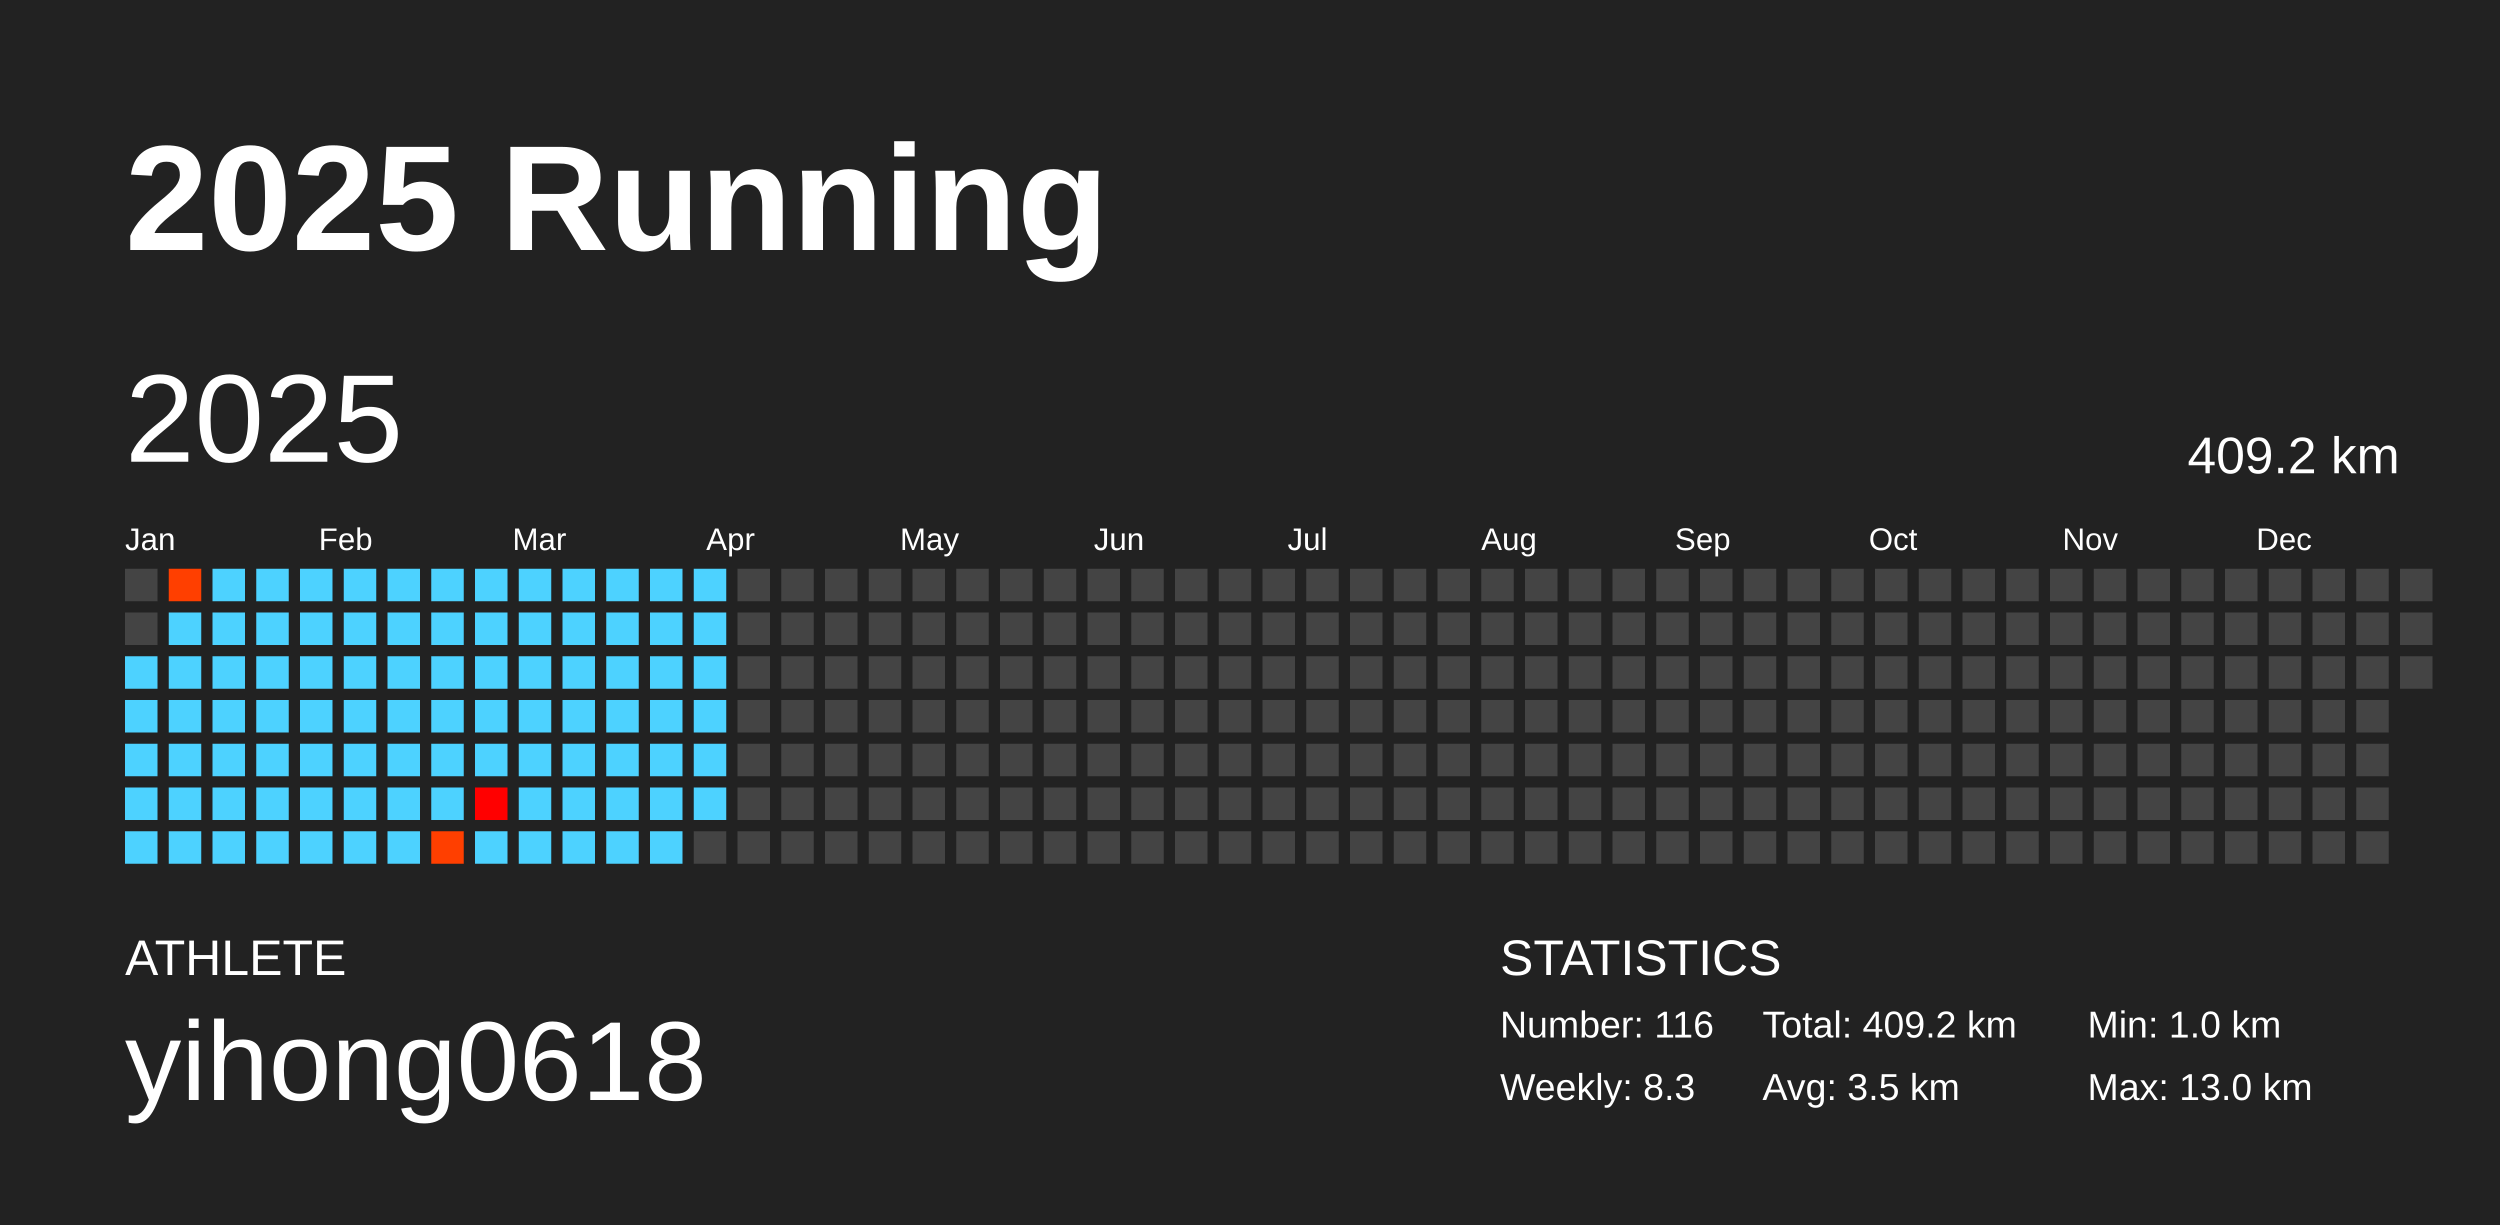
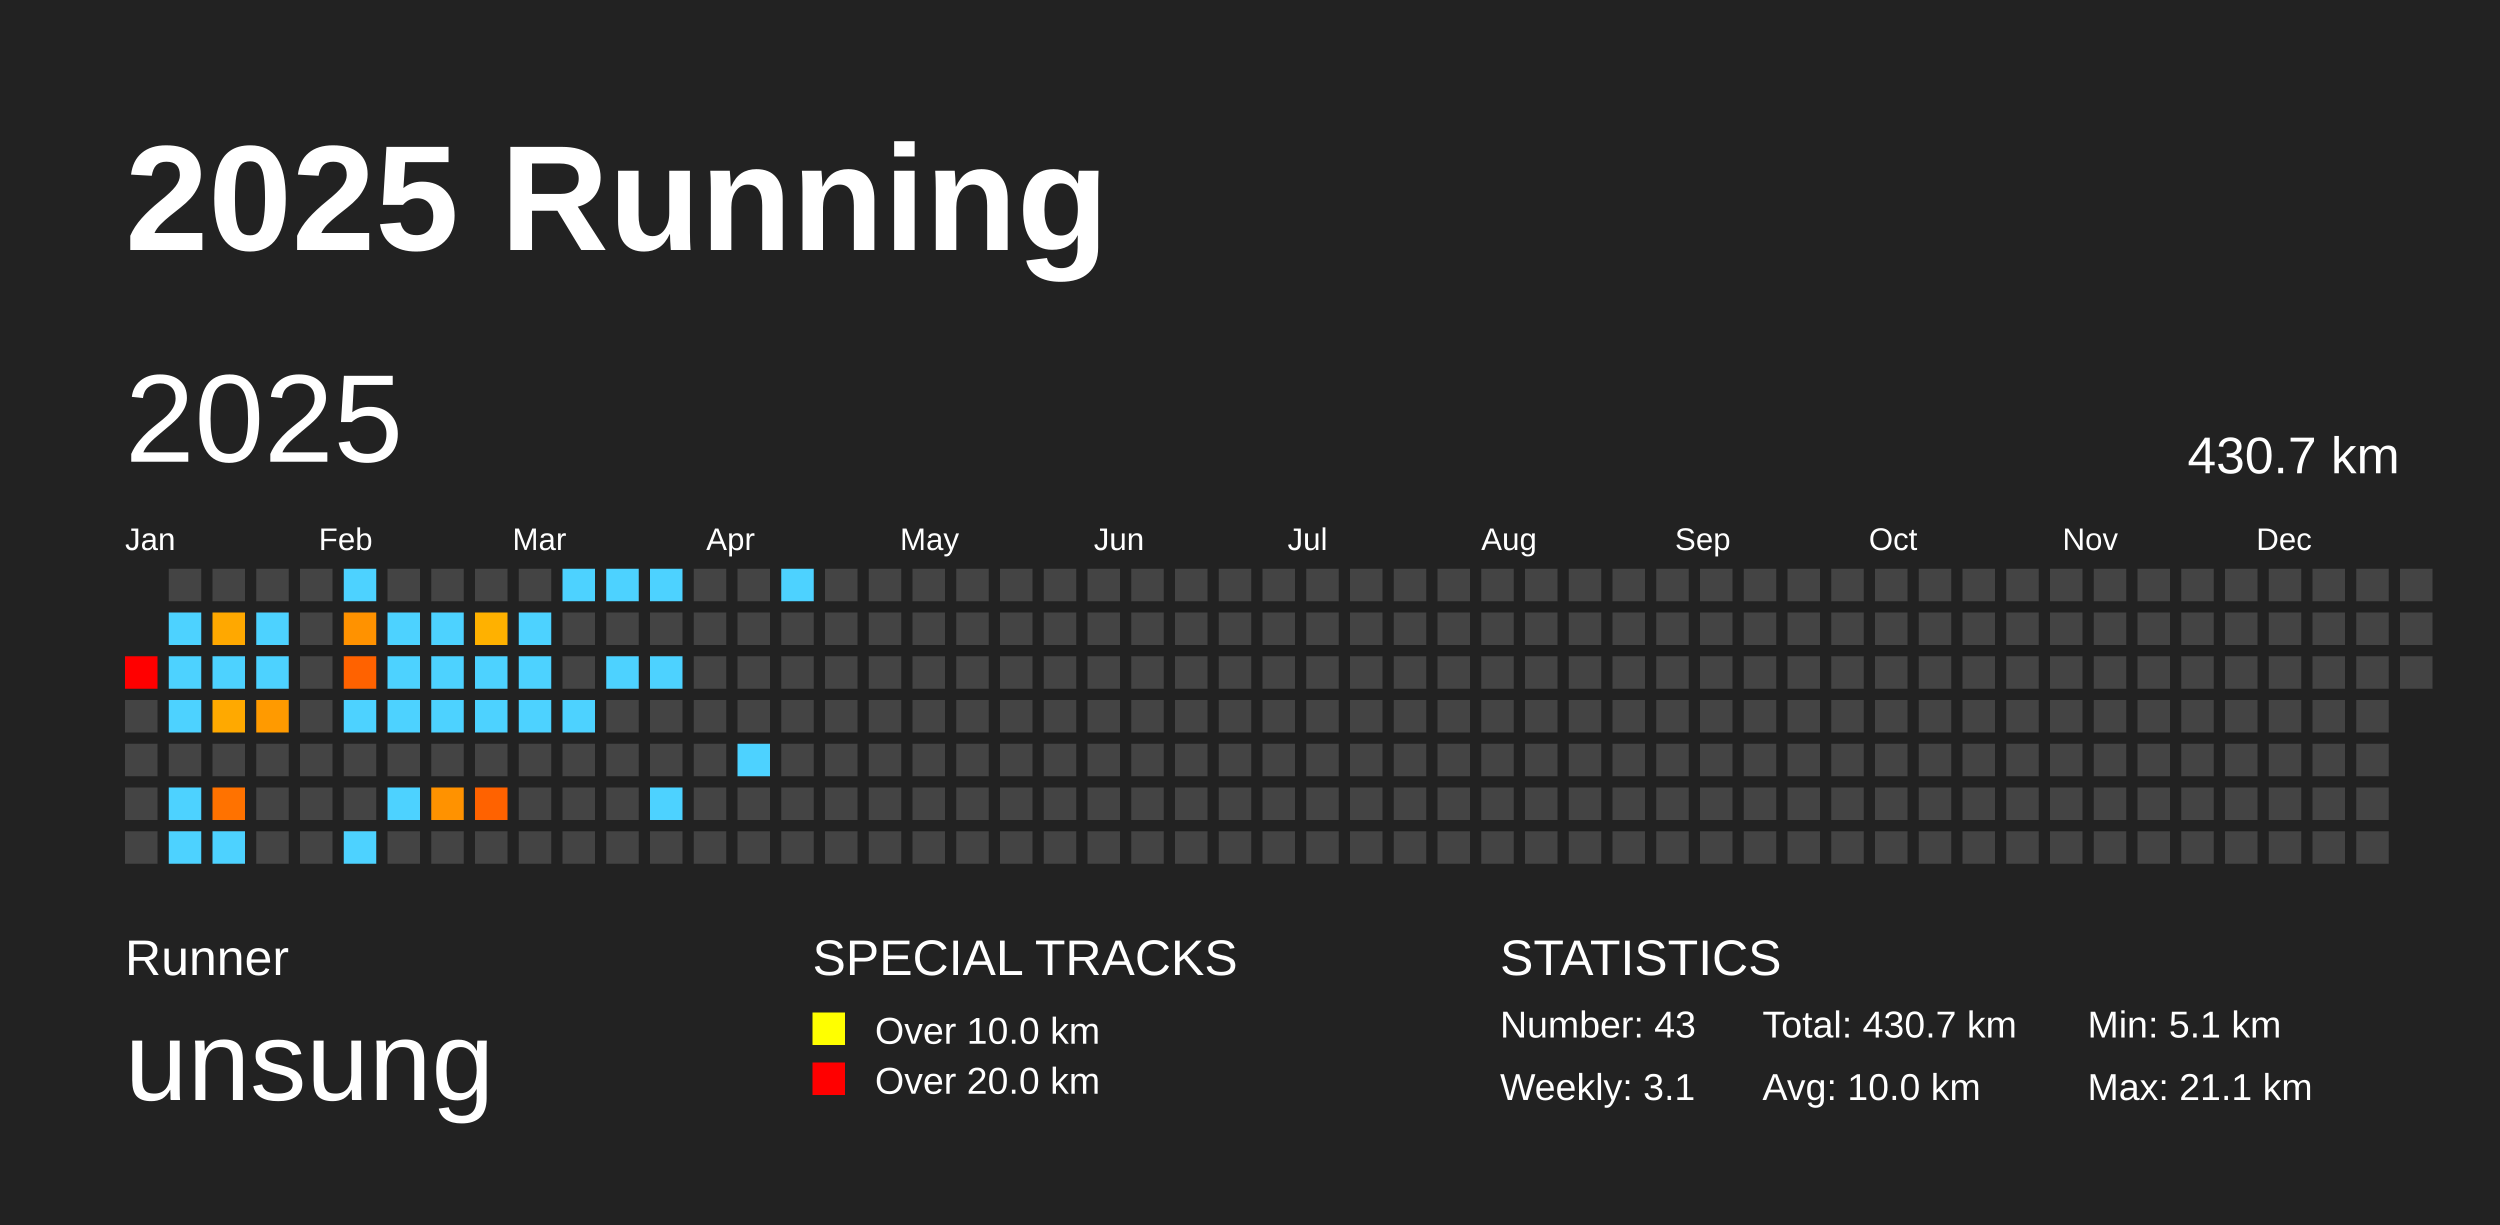
<svg xmlns="http://www.w3.org/2000/svg" baseProfile="full" height="98mm" version="1.1" viewBox="0,0,200,98" width="200mm">
  <defs />
  <rect fill="#222222" height="98" width="200" x="0" y="0" />
  <text fill="#FFFFFF" style="font-size:12px; font-family:Arial; font-weight:bold;" x="10" y="20">2025 Running</text>
-   <text fill="#FFFFFF" style="font-size:4px; font-family:Arial" x="10" y="78">ATHLETE</text>
-   <text fill="#FFFFFF" style="font-size:9px; font-family:Arial" x="10" y="88">yihong0618</text>
+   <text fill="#FFFFFF" style="font-size:4px; font-family:Arial" x="10" y="78">Runner</text>
+   <text fill="#FFFFFF" style="font-size:9px; font-family:Arial" x="10" y="88">unsung</text>
+   <text fill="#FFFFFF" style="font-size:4px; font-family:Arial" x="65" y="78">SPECIAL TRACKS</text>
+   <rect fill="yellow" height="2.6" width="2.6" x="65" y="81" />
+   <text fill="#FFFFFF" style="font-size:3px; font-family:Arial" x="70" y="83.5">Over 10.0 km</text>
+   <rect fill="red" height="2.6" width="2.6" x="65" y="85" />
+   <text fill="#FFFFFF" style="font-size:3px; font-family:Arial" x="70" y="87.5">Over 20.0 km</text>
  <text fill="#FFFFFF" style="font-size:4px; font-family:Arial" x="120" y="78">STATISTICS</text>
-   <text fill="#FFFFFF" style="font-size:3px; font-family:Arial" x="120" y="83">Number: 116</text>
-   <text fill="#FFFFFF" style="font-size:3px; font-family:Arial" x="120" y="88">Weekly: 8.3</text>
-   <text fill="#FFFFFF" style="font-size:3px; font-family:Arial" x="141" y="83">Total: 409.2 km</text>
-   <text fill="#FFFFFF" style="font-size:3px; font-family:Arial" x="141" y="88">Avg: 3.5 km</text>
-   <text fill="#FFFFFF" style="font-size:3px; font-family:Arial" x="167" y="83">Min: 1.0 km</text>
-   <text fill="#FFFFFF" style="font-size:3px; font-family:Arial" x="167" y="88">Max: 13.0 km</text>
+   <text fill="#FFFFFF" style="font-size:3px; font-family:Arial" x="120" y="83">Number: 43</text>
+   <text fill="#FFFFFF" style="font-size:3px; font-family:Arial" x="120" y="88">Weekly: 3.1</text>
+   <text fill="#FFFFFF" style="font-size:3px; font-family:Arial" x="141" y="83">Total: 430.7 km</text>
+   <text fill="#FFFFFF" style="font-size:3px; font-family:Arial" x="141" y="88">Avg: 10.0 km</text>
+   <text fill="#FFFFFF" style="font-size:3px; font-family:Arial" x="167" y="83">Min: 5.1 km</text>
+   <text fill="#FFFFFF" style="font-size:3px; font-family:Arial" x="167" y="88">Max: 21.1 km</text>
  <text dominant-baseline="hanging" fill="#FFFFFF" style="font-size:10.0px; font-family:Arial;" x="10" y="30">2025</text>
-   <text dominant-baseline="hanging" fill="#FFFFFF" style="font-size:4.125px; font-family:Arial;" x="175" y="35">409.2 km</text>
+   <text dominant-baseline="hanging" fill="#FFFFFF" style="font-size:4.125px; font-family:Arial;" x="175" y="35">430.7 km</text>
  <text fill="#FFFFFF" style="font-size:2.5px; font-family:Arial" x="10.0" y="44">Jan</text>
  <text fill="#FFFFFF" style="font-size:2.5px; font-family:Arial" x="25.5" y="44">Feb</text>
  <text fill="#FFFFFF" style="font-size:2.5px; font-family:Arial" x="41.0" y="44">Mar</text>
  <text fill="#FFFFFF" style="font-size:2.5px; font-family:Arial" x="56.5" y="44">Apr</text>
  <text fill="#FFFFFF" style="font-size:2.5px; font-family:Arial" x="72.0" y="44">May</text>
  <text fill="#FFFFFF" style="font-size:2.5px; font-family:Arial" x="87.5" y="44">Jun</text>
  <text fill="#FFFFFF" style="font-size:2.5px; font-family:Arial" x="103.0" y="44">Jul</text>
  <text fill="#FFFFFF" style="font-size:2.5px; font-family:Arial" x="118.5" y="44">Aug</text>
  <text fill="#FFFFFF" style="font-size:2.5px; font-family:Arial" x="134.0" y="44">Sep</text>
  <text fill="#FFFFFF" style="font-size:2.5px; font-family:Arial" x="149.5" y="44">Oct</text>
  <text fill="#FFFFFF" style="font-size:2.5px; font-family:Arial" x="165.0" y="44">Nov</text>
  <text fill="#FFFFFF" style="font-size:2.5px; font-family:Arial" x="180.5" y="44">Dec</text>
-   <rect fill="#444444" height="2.6" width="2.6" x="10.0" y="45.5" />
-   <rect fill="#444444" height="2.6" width="2.6" x="10.0" y="49.0" />
-   <rect fill="#4dd2ff" height="2.6" width="2.6" x="10.0" y="52.5" />
-   <rect fill="#4dd2ff" height="2.6" width="2.6" x="10.0" y="56.0" />
-   <rect fill="#4dd2ff" height="2.6" width="2.6" x="10.0" y="59.5" />
-   <rect fill="#4dd2ff" height="2.6" width="2.6" x="10.0" y="63.0" />
-   <rect fill="#4dd2ff" height="2.6" width="2.6" x="10.0" y="66.5" />
-   <rect fill="#ff3f00" height="2.6" width="2.6" x="13.5" y="45.5" />
+   <rect fill="red" height="2.6" width="2.6" x="10.0" y="52.5" />
+   <rect fill="#444444" height="2.6" width="2.6" x="10.0" y="56.0" />
+   <rect fill="#444444" height="2.6" width="2.6" x="10.0" y="59.5" />
+   <rect fill="#444444" height="2.6" width="2.6" x="10.0" y="63.0" />
+   <rect fill="#444444" height="2.6" width="2.6" x="10.0" y="66.5" />
+   <rect fill="#444444" height="2.6" width="2.6" x="13.5" y="45.5" />
  <rect fill="#4dd2ff" height="2.6" width="2.6" x="13.5" y="49.0" />
  <rect fill="#4dd2ff" height="2.6" width="2.6" x="13.5" y="52.5" />
  <rect fill="#4dd2ff" height="2.6" width="2.6" x="13.5" y="56.0" />
-   <rect fill="#4dd2ff" height="2.6" width="2.6" x="13.5" y="59.5" />
+   <rect fill="#444444" height="2.6" width="2.6" x="13.5" y="59.5" />
  <rect fill="#4dd2ff" height="2.6" width="2.6" x="13.5" y="63.0" />
  <rect fill="#4dd2ff" height="2.6" width="2.6" x="13.5" y="66.5" />
-   <rect fill="#4dd2ff" height="2.6" width="2.6" x="17.0" y="45.5" />
-   <rect fill="#4dd2ff" height="2.6" width="2.6" x="17.0" y="49.0" />
+   <rect fill="#444444" height="2.6" width="2.6" x="17.0" y="45.5" />
+   <rect fill="#ffa800" height="2.6" width="2.6" x="17.0" y="49.0" />
  <rect fill="#4dd2ff" height="2.6" width="2.6" x="17.0" y="52.5" />
-   <rect fill="#4dd2ff" height="2.6" width="2.6" x="17.0" y="56.0" />
-   <rect fill="#4dd2ff" height="2.6" width="2.6" x="17.0" y="59.5" />
-   <rect fill="#4dd2ff" height="2.6" width="2.6" x="17.0" y="63.0" />
+   <rect fill="#ffa900" height="2.6" width="2.6" x="17.0" y="56.0" />
+   <rect fill="#444444" height="2.6" width="2.6" x="17.0" y="59.5" />
+   <rect fill="#ff7200" height="2.6" width="2.6" x="17.0" y="63.0" />
  <rect fill="#4dd2ff" height="2.6" width="2.6" x="17.0" y="66.5" />
-   <rect fill="#4dd2ff" height="2.6" width="2.6" x="20.5" y="45.5" />
+   <rect fill="#444444" height="2.6" width="2.6" x="20.5" y="45.5" />
  <rect fill="#4dd2ff" height="2.6" width="2.6" x="20.5" y="49.0" />
  <rect fill="#4dd2ff" height="2.6" width="2.6" x="20.5" y="52.5" />
-   <rect fill="#4dd2ff" height="2.6" width="2.6" x="20.5" y="56.0" />
-   <rect fill="#4dd2ff" height="2.6" width="2.6" x="20.5" y="59.5" />
-   <rect fill="#4dd2ff" height="2.6" width="2.6" x="20.5" y="63.0" />
-   <rect fill="#4dd2ff" height="2.6" width="2.6" x="20.5" y="66.5" />
-   <rect fill="#4dd2ff" height="2.6" width="2.6" x="24.0" y="45.5" />
-   <rect fill="#4dd2ff" height="2.6" width="2.6" x="24.0" y="49.0" />
-   <rect fill="#4dd2ff" height="2.6" width="2.6" x="24.0" y="52.5" />
-   <rect fill="#4dd2ff" height="2.6" width="2.6" x="24.0" y="56.0" />
-   <rect fill="#4dd2ff" height="2.6" width="2.6" x="24.0" y="59.5" />
-   <rect fill="#4dd2ff" height="2.6" width="2.6" x="24.0" y="63.0" />
-   <rect fill="#4dd2ff" height="2.6" width="2.6" x="24.0" y="66.5" />
+   <rect fill="#ff9a00" height="2.6" width="2.6" x="20.5" y="56.0" />
+   <rect fill="#444444" height="2.6" width="2.6" x="20.5" y="59.5" />
+   <rect fill="#444444" height="2.6" width="2.6" x="20.5" y="63.0" />
+   <rect fill="#444444" height="2.6" width="2.6" x="20.5" y="66.5" />
+   <rect fill="#444444" height="2.6" width="2.6" x="24.0" y="45.5" />
+   <rect fill="#444444" height="2.6" width="2.6" x="24.0" y="49.0" />
+   <rect fill="#444444" height="2.6" width="2.6" x="24.0" y="52.5" />
+   <rect fill="#444444" height="2.6" width="2.6" x="24.0" y="56.0" />
+   <rect fill="#444444" height="2.6" width="2.6" x="24.0" y="59.5" />
+   <rect fill="#444444" height="2.6" width="2.6" x="24.0" y="63.0" />
+   <rect fill="#444444" height="2.6" width="2.6" x="24.0" y="66.5" />
  <rect fill="#4dd2ff" height="2.6" width="2.6" x="27.5" y="45.5" />
-   <rect fill="#4dd2ff" height="2.6" width="2.6" x="27.5" y="49.0" />
-   <rect fill="#4dd2ff" height="2.6" width="2.6" x="27.5" y="52.5" />
+   <rect fill="#ff9200" height="2.6" width="2.6" x="27.5" y="49.0" />
+   <rect fill="#ff6200" height="2.6" width="2.6" x="27.5" y="52.5" />
  <rect fill="#4dd2ff" height="2.6" width="2.6" x="27.5" y="56.0" />
-   <rect fill="#4dd2ff" height="2.6" width="2.6" x="27.5" y="59.5" />
-   <rect fill="#4dd2ff" height="2.6" width="2.6" x="27.5" y="63.0" />
+   <rect fill="#444444" height="2.6" width="2.6" x="27.5" y="59.5" />
+   <rect fill="#444444" height="2.6" width="2.6" x="27.5" y="63.0" />
  <rect fill="#4dd2ff" height="2.6" width="2.6" x="27.5" y="66.5" />
-   <rect fill="#4dd2ff" height="2.6" width="2.6" x="31.0" y="45.5" />
+   <rect fill="#444444" height="2.6" width="2.6" x="31.0" y="45.5" />
  <rect fill="#4dd2ff" height="2.6" width="2.6" x="31.0" y="49.0" />
  <rect fill="#4dd2ff" height="2.6" width="2.6" x="31.0" y="52.5" />
  <rect fill="#4dd2ff" height="2.6" width="2.6" x="31.0" y="56.0" />
-   <rect fill="#4dd2ff" height="2.6" width="2.6" x="31.0" y="59.5" />
+   <rect fill="#444444" height="2.6" width="2.6" x="31.0" y="59.5" />
  <rect fill="#4dd2ff" height="2.6" width="2.6" x="31.0" y="63.0" />
-   <rect fill="#4dd2ff" height="2.6" width="2.6" x="31.0" y="66.5" />
-   <rect fill="#4dd2ff" height="2.6" width="2.6" x="34.5" y="45.5" />
+   <rect fill="#444444" height="2.6" width="2.6" x="31.0" y="66.5" />
+   <rect fill="#444444" height="2.6" width="2.6" x="34.5" y="45.5" />
  <rect fill="#4dd2ff" height="2.6" width="2.6" x="34.5" y="49.0" />
  <rect fill="#4dd2ff" height="2.6" width="2.6" x="34.5" y="52.5" />
  <rect fill="#4dd2ff" height="2.6" width="2.6" x="34.5" y="56.0" />
-   <rect fill="#4dd2ff" height="2.6" width="2.6" x="34.5" y="59.5" />
-   <rect fill="#4dd2ff" height="2.6" width="2.6" x="34.5" y="63.0" />
-   <rect fill="#ff3f00" height="2.6" width="2.6" x="34.5" y="66.5" />
-   <rect fill="#4dd2ff" height="2.6" width="2.6" x="38.0" y="45.5" />
-   <rect fill="#4dd2ff" height="2.6" width="2.6" x="38.0" y="49.0" />
+   <rect fill="#444444" height="2.6" width="2.6" x="34.5" y="59.5" />
+   <rect fill="#ff9200" height="2.6" width="2.6" x="34.5" y="63.0" />
+   <rect fill="#444444" height="2.6" width="2.6" x="34.5" y="66.5" />
+   <rect fill="#444444" height="2.6" width="2.6" x="38.0" y="45.5" />
+   <rect fill="#ffb100" height="2.6" width="2.6" x="38.0" y="49.0" />
  <rect fill="#4dd2ff" height="2.6" width="2.6" x="38.0" y="52.5" />
  <rect fill="#4dd2ff" height="2.6" width="2.6" x="38.0" y="56.0" />
-   <rect fill="#4dd2ff" height="2.6" width="2.6" x="38.0" y="59.5" />
-   <rect fill="#ff0000" height="2.6" width="2.6" x="38.0" y="63.0" />
-   <rect fill="#4dd2ff" height="2.6" width="2.6" x="38.0" y="66.5" />
-   <rect fill="#4dd2ff" height="2.6" width="2.6" x="41.5" y="45.5" />
+   <rect fill="#444444" height="2.6" width="2.6" x="38.0" y="59.5" />
+   <rect fill="#ff6200" height="2.6" width="2.6" x="38.0" y="63.0" />
+   <rect fill="#444444" height="2.6" width="2.6" x="38.0" y="66.5" />
+   <rect fill="#444444" height="2.6" width="2.6" x="41.5" y="45.5" />
  <rect fill="#4dd2ff" height="2.6" width="2.6" x="41.5" y="49.0" />
  <rect fill="#4dd2ff" height="2.6" width="2.6" x="41.5" y="52.5" />
  <rect fill="#4dd2ff" height="2.6" width="2.6" x="41.5" y="56.0" />
-   <rect fill="#4dd2ff" height="2.6" width="2.6" x="41.5" y="59.5" />
-   <rect fill="#4dd2ff" height="2.6" width="2.6" x="41.5" y="63.0" />
-   <rect fill="#4dd2ff" height="2.6" width="2.6" x="41.5" y="66.5" />
+   <rect fill="#444444" height="2.6" width="2.6" x="41.5" y="59.5" />
+   <rect fill="#444444" height="2.6" width="2.6" x="41.5" y="63.0" />
+   <rect fill="#444444" height="2.6" width="2.6" x="41.5" y="66.5" />
  <rect fill="#4dd2ff" height="2.6" width="2.6" x="45.0" y="45.5" />
-   <rect fill="#4dd2ff" height="2.6" width="2.6" x="45.0" y="49.0" />
-   <rect fill="#4dd2ff" height="2.6" width="2.6" x="45.0" y="52.5" />
+   <rect fill="#444444" height="2.6" width="2.6" x="45.0" y="49.0" />
+   <rect fill="#444444" height="2.6" width="2.6" x="45.0" y="52.5" />
  <rect fill="#4dd2ff" height="2.6" width="2.6" x="45.0" y="56.0" />
-   <rect fill="#4dd2ff" height="2.6" width="2.6" x="45.0" y="59.5" />
-   <rect fill="#4dd2ff" height="2.6" width="2.6" x="45.0" y="63.0" />
-   <rect fill="#4dd2ff" height="2.6" width="2.6" x="45.0" y="66.5" />
+   <rect fill="#444444" height="2.6" width="2.6" x="45.0" y="59.5" />
+   <rect fill="#444444" height="2.6" width="2.6" x="45.0" y="63.0" />
+   <rect fill="#444444" height="2.6" width="2.6" x="45.0" y="66.5" />
  <rect fill="#4dd2ff" height="2.6" width="2.6" x="48.5" y="45.5" />
-   <rect fill="#4dd2ff" height="2.6" width="2.6" x="48.5" y="49.0" />
+   <rect fill="#444444" height="2.6" width="2.6" x="48.5" y="49.0" />
  <rect fill="#4dd2ff" height="2.6" width="2.6" x="48.5" y="52.5" />
-   <rect fill="#4dd2ff" height="2.6" width="2.6" x="48.5" y="56.0" />
-   <rect fill="#4dd2ff" height="2.6" width="2.6" x="48.5" y="59.5" />
-   <rect fill="#4dd2ff" height="2.6" width="2.6" x="48.5" y="63.0" />
-   <rect fill="#4dd2ff" height="2.6" width="2.6" x="48.5" y="66.5" />
+   <rect fill="#444444" height="2.6" width="2.6" x="48.5" y="56.0" />
+   <rect fill="#444444" height="2.6" width="2.6" x="48.5" y="59.5" />
+   <rect fill="#444444" height="2.6" width="2.6" x="48.5" y="63.0" />
+   <rect fill="#444444" height="2.6" width="2.6" x="48.5" y="66.5" />
  <rect fill="#4dd2ff" height="2.6" width="2.6" x="52.0" y="45.5" />
-   <rect fill="#4dd2ff" height="2.6" width="2.6" x="52.0" y="49.0" />
+   <rect fill="#444444" height="2.6" width="2.6" x="52.0" y="49.0" />
  <rect fill="#4dd2ff" height="2.6" width="2.6" x="52.0" y="52.5" />
-   <rect fill="#4dd2ff" height="2.6" width="2.6" x="52.0" y="56.0" />
-   <rect fill="#4dd2ff" height="2.6" width="2.6" x="52.0" y="59.5" />
+   <rect fill="#444444" height="2.6" width="2.6" x="52.0" y="56.0" />
+   <rect fill="#444444" height="2.6" width="2.6" x="52.0" y="59.5" />
  <rect fill="#4dd2ff" height="2.6" width="2.6" x="52.0" y="63.0" />
-   <rect fill="#4dd2ff" height="2.6" width="2.6" x="52.0" y="66.5" />
-   <rect fill="#4dd2ff" height="2.6" width="2.6" x="55.5" y="45.5" />
-   <rect fill="#4dd2ff" height="2.6" width="2.6" x="55.5" y="49.0" />
-   <rect fill="#4dd2ff" height="2.6" width="2.6" x="55.5" y="52.5" />
-   <rect fill="#4dd2ff" height="2.6" width="2.6" x="55.5" y="56.0" />
-   <rect fill="#4dd2ff" height="2.6" width="2.6" x="55.5" y="59.5" />
-   <rect fill="#4dd2ff" height="2.6" width="2.6" x="55.5" y="63.0" />
+   <rect fill="#444444" height="2.6" width="2.6" x="52.0" y="66.5" />
+   <rect fill="#444444" height="2.6" width="2.6" x="55.5" y="45.5" />
+   <rect fill="#444444" height="2.6" width="2.6" x="55.5" y="49.0" />
+   <rect fill="#444444" height="2.6" width="2.6" x="55.5" y="52.5" />
+   <rect fill="#444444" height="2.6" width="2.6" x="55.5" y="56.0" />
+   <rect fill="#444444" height="2.6" width="2.6" x="55.5" y="59.5" />
+   <rect fill="#444444" height="2.6" width="2.6" x="55.5" y="63.0" />
  <rect fill="#444444" height="2.6" width="2.6" x="55.5" y="66.5" />
  <rect fill="#444444" height="2.6" width="2.6" x="59.0" y="45.5" />
  <rect fill="#444444" height="2.6" width="2.6" x="59.0" y="49.0" />
  <rect fill="#444444" height="2.6" width="2.6" x="59.0" y="52.5" />
  <rect fill="#444444" height="2.6" width="2.6" x="59.0" y="56.0" />
-   <rect fill="#444444" height="2.6" width="2.6" x="59.0" y="59.5" />
+   <rect fill="#4dd2ff" height="2.6" width="2.6" x="59.0" y="59.5" />
  <rect fill="#444444" height="2.6" width="2.6" x="59.0" y="63.0" />
  <rect fill="#444444" height="2.6" width="2.6" x="59.0" y="66.5" />
-   <rect fill="#444444" height="2.6" width="2.6" x="62.5" y="45.5" />
+   <rect fill="#4dd2ff" height="2.6" width="2.6" x="62.5" y="45.5" />
  <rect fill="#444444" height="2.6" width="2.6" x="62.5" y="49.0" />
  <rect fill="#444444" height="2.6" width="2.6" x="62.5" y="52.5" />
  <rect fill="#444444" height="2.6" width="2.6" x="62.5" y="56.0" />
  <rect fill="#444444" height="2.6" width="2.6" x="62.5" y="59.5" />
  <rect fill="#444444" height="2.6" width="2.6" x="62.5" y="63.0" />
  <rect fill="#444444" height="2.6" width="2.6" x="62.5" y="66.5" />
  <rect fill="#444444" height="2.6" width="2.6" x="66.0" y="45.5" />
  <rect fill="#444444" height="2.6" width="2.6" x="66.0" y="49.0" />
  <rect fill="#444444" height="2.6" width="2.6" x="66.0" y="52.5" />
  <rect fill="#444444" height="2.6" width="2.6" x="66.0" y="56.0" />
  <rect fill="#444444" height="2.6" width="2.6" x="66.0" y="59.5" />
  <rect fill="#444444" height="2.6" width="2.6" x="66.0" y="63.0" />
  <rect fill="#444444" height="2.6" width="2.6" x="66.0" y="66.5" />
  <rect fill="#444444" height="2.6" width="2.6" x="69.5" y="45.5" />
  <rect fill="#444444" height="2.6" width="2.6" x="69.5" y="49.0" />
  <rect fill="#444444" height="2.6" width="2.6" x="69.5" y="52.5" />
  <rect fill="#444444" height="2.6" width="2.6" x="69.5" y="56.0" />
  <rect fill="#444444" height="2.6" width="2.6" x="69.5" y="59.5" />
  <rect fill="#444444" height="2.6" width="2.6" x="69.5" y="63.0" />
  <rect fill="#444444" height="2.6" width="2.6" x="69.5" y="66.5" />
  <rect fill="#444444" height="2.6" width="2.6" x="73.0" y="45.5" />
  <rect fill="#444444" height="2.6" width="2.6" x="73.0" y="49.0" />
  <rect fill="#444444" height="2.6" width="2.6" x="73.0" y="52.5" />
  <rect fill="#444444" height="2.6" width="2.6" x="73.0" y="56.0" />
  <rect fill="#444444" height="2.6" width="2.6" x="73.0" y="59.5" />
  <rect fill="#444444" height="2.6" width="2.6" x="73.0" y="63.0" />
  <rect fill="#444444" height="2.6" width="2.6" x="73.0" y="66.5" />
  <rect fill="#444444" height="2.6" width="2.6" x="76.5" y="45.5" />
  <rect fill="#444444" height="2.6" width="2.6" x="76.5" y="49.0" />
  <rect fill="#444444" height="2.6" width="2.6" x="76.5" y="52.5" />
  <rect fill="#444444" height="2.6" width="2.6" x="76.5" y="56.0" />
  <rect fill="#444444" height="2.6" width="2.6" x="76.5" y="59.5" />
  <rect fill="#444444" height="2.6" width="2.6" x="76.5" y="63.0" />
  <rect fill="#444444" height="2.6" width="2.6" x="76.5" y="66.5" />
  <rect fill="#444444" height="2.6" width="2.6" x="80.0" y="45.5" />
  <rect fill="#444444" height="2.6" width="2.6" x="80.0" y="49.0" />
  <rect fill="#444444" height="2.6" width="2.6" x="80.0" y="52.5" />
  <rect fill="#444444" height="2.6" width="2.6" x="80.0" y="56.0" />
  <rect fill="#444444" height="2.6" width="2.6" x="80.0" y="59.5" />
  <rect fill="#444444" height="2.6" width="2.6" x="80.0" y="63.0" />
  <rect fill="#444444" height="2.6" width="2.6" x="80.0" y="66.5" />
  <rect fill="#444444" height="2.6" width="2.6" x="83.5" y="45.5" />
  <rect fill="#444444" height="2.6" width="2.6" x="83.5" y="49.0" />
  <rect fill="#444444" height="2.6" width="2.6" x="83.5" y="52.5" />
  <rect fill="#444444" height="2.6" width="2.6" x="83.5" y="56.0" />
  <rect fill="#444444" height="2.6" width="2.6" x="83.5" y="59.5" />
  <rect fill="#444444" height="2.6" width="2.6" x="83.5" y="63.0" />
  <rect fill="#444444" height="2.6" width="2.6" x="83.5" y="66.5" />
  <rect fill="#444444" height="2.6" width="2.6" x="87.0" y="45.5" />
  <rect fill="#444444" height="2.6" width="2.6" x="87.0" y="49.0" />
  <rect fill="#444444" height="2.6" width="2.6" x="87.0" y="52.5" />
  <rect fill="#444444" height="2.6" width="2.6" x="87.0" y="56.0" />
  <rect fill="#444444" height="2.6" width="2.6" x="87.0" y="59.5" />
  <rect fill="#444444" height="2.6" width="2.6" x="87.0" y="63.0" />
  <rect fill="#444444" height="2.6" width="2.6" x="87.0" y="66.5" />
  <rect fill="#444444" height="2.6" width="2.6" x="90.5" y="45.5" />
  <rect fill="#444444" height="2.6" width="2.6" x="90.5" y="49.0" />
  <rect fill="#444444" height="2.6" width="2.6" x="90.5" y="52.5" />
  <rect fill="#444444" height="2.6" width="2.6" x="90.5" y="56.0" />
  <rect fill="#444444" height="2.6" width="2.6" x="90.5" y="59.5" />
  <rect fill="#444444" height="2.6" width="2.6" x="90.5" y="63.0" />
  <rect fill="#444444" height="2.6" width="2.6" x="90.5" y="66.5" />
  <rect fill="#444444" height="2.6" width="2.6" x="94.0" y="45.5" />
  <rect fill="#444444" height="2.6" width="2.6" x="94.0" y="49.0" />
  <rect fill="#444444" height="2.6" width="2.6" x="94.0" y="52.5" />
  <rect fill="#444444" height="2.6" width="2.6" x="94.0" y="56.0" />
  <rect fill="#444444" height="2.6" width="2.6" x="94.0" y="59.5" />
  <rect fill="#444444" height="2.6" width="2.6" x="94.0" y="63.0" />
  <rect fill="#444444" height="2.6" width="2.6" x="94.0" y="66.5" />
  <rect fill="#444444" height="2.6" width="2.6" x="97.5" y="45.5" />
  <rect fill="#444444" height="2.6" width="2.6" x="97.5" y="49.0" />
  <rect fill="#444444" height="2.6" width="2.6" x="97.5" y="52.5" />
  <rect fill="#444444" height="2.6" width="2.6" x="97.5" y="56.0" />
  <rect fill="#444444" height="2.6" width="2.6" x="97.5" y="59.5" />
  <rect fill="#444444" height="2.6" width="2.6" x="97.5" y="63.0" />
  <rect fill="#444444" height="2.6" width="2.6" x="97.5" y="66.5" />
  <rect fill="#444444" height="2.6" width="2.6" x="101.0" y="45.5" />
  <rect fill="#444444" height="2.6" width="2.6" x="101.0" y="49.0" />
  <rect fill="#444444" height="2.6" width="2.6" x="101.0" y="52.5" />
  <rect fill="#444444" height="2.6" width="2.6" x="101.0" y="56.0" />
  <rect fill="#444444" height="2.6" width="2.6" x="101.0" y="59.5" />
  <rect fill="#444444" height="2.6" width="2.6" x="101.0" y="63.0" />
  <rect fill="#444444" height="2.6" width="2.6" x="101.0" y="66.5" />
  <rect fill="#444444" height="2.6" width="2.6" x="104.5" y="45.5" />
  <rect fill="#444444" height="2.6" width="2.6" x="104.5" y="49.0" />
  <rect fill="#444444" height="2.6" width="2.6" x="104.5" y="52.5" />
  <rect fill="#444444" height="2.6" width="2.6" x="104.5" y="56.0" />
  <rect fill="#444444" height="2.6" width="2.6" x="104.5" y="59.5" />
  <rect fill="#444444" height="2.6" width="2.6" x="104.5" y="63.0" />
  <rect fill="#444444" height="2.6" width="2.6" x="104.5" y="66.5" />
  <rect fill="#444444" height="2.6" width="2.6" x="108.0" y="45.5" />
  <rect fill="#444444" height="2.6" width="2.6" x="108.0" y="49.0" />
  <rect fill="#444444" height="2.6" width="2.6" x="108.0" y="52.5" />
  <rect fill="#444444" height="2.6" width="2.6" x="108.0" y="56.0" />
  <rect fill="#444444" height="2.6" width="2.6" x="108.0" y="59.5" />
  <rect fill="#444444" height="2.6" width="2.6" x="108.0" y="63.0" />
  <rect fill="#444444" height="2.6" width="2.6" x="108.0" y="66.5" />
  <rect fill="#444444" height="2.6" width="2.6" x="111.5" y="45.5" />
  <rect fill="#444444" height="2.6" width="2.6" x="111.5" y="49.0" />
  <rect fill="#444444" height="2.6" width="2.6" x="111.5" y="52.5" />
  <rect fill="#444444" height="2.6" width="2.6" x="111.5" y="56.0" />
  <rect fill="#444444" height="2.6" width="2.6" x="111.5" y="59.5" />
  <rect fill="#444444" height="2.6" width="2.6" x="111.5" y="63.0" />
  <rect fill="#444444" height="2.6" width="2.6" x="111.5" y="66.5" />
  <rect fill="#444444" height="2.6" width="2.6" x="115.0" y="45.5" />
  <rect fill="#444444" height="2.6" width="2.6" x="115.0" y="49.0" />
  <rect fill="#444444" height="2.6" width="2.6" x="115.0" y="52.5" />
  <rect fill="#444444" height="2.6" width="2.6" x="115.0" y="56.0" />
  <rect fill="#444444" height="2.6" width="2.6" x="115.0" y="59.5" />
  <rect fill="#444444" height="2.6" width="2.6" x="115.0" y="63.0" />
  <rect fill="#444444" height="2.6" width="2.6" x="115.0" y="66.5" />
  <rect fill="#444444" height="2.6" width="2.6" x="118.5" y="45.5" />
  <rect fill="#444444" height="2.6" width="2.6" x="118.5" y="49.0" />
  <rect fill="#444444" height="2.6" width="2.6" x="118.5" y="52.5" />
  <rect fill="#444444" height="2.6" width="2.6" x="118.5" y="56.0" />
  <rect fill="#444444" height="2.6" width="2.6" x="118.5" y="59.5" />
  <rect fill="#444444" height="2.6" width="2.6" x="118.5" y="63.0" />
  <rect fill="#444444" height="2.6" width="2.6" x="118.5" y="66.5" />
  <rect fill="#444444" height="2.6" width="2.6" x="122.0" y="45.5" />
  <rect fill="#444444" height="2.6" width="2.6" x="122.0" y="49.0" />
  <rect fill="#444444" height="2.6" width="2.6" x="122.0" y="52.5" />
  <rect fill="#444444" height="2.6" width="2.6" x="122.0" y="56.0" />
  <rect fill="#444444" height="2.6" width="2.6" x="122.0" y="59.5" />
  <rect fill="#444444" height="2.6" width="2.6" x="122.0" y="63.0" />
  <rect fill="#444444" height="2.6" width="2.6" x="122.0" y="66.5" />
  <rect fill="#444444" height="2.6" width="2.6" x="125.5" y="45.5" />
  <rect fill="#444444" height="2.6" width="2.6" x="125.5" y="49.0" />
  <rect fill="#444444" height="2.6" width="2.6" x="125.5" y="52.5" />
  <rect fill="#444444" height="2.6" width="2.6" x="125.5" y="56.0" />
  <rect fill="#444444" height="2.6" width="2.6" x="125.5" y="59.5" />
  <rect fill="#444444" height="2.6" width="2.6" x="125.5" y="63.0" />
  <rect fill="#444444" height="2.6" width="2.6" x="125.5" y="66.5" />
  <rect fill="#444444" height="2.6" width="2.6" x="129.0" y="45.5" />
  <rect fill="#444444" height="2.6" width="2.6" x="129.0" y="49.0" />
  <rect fill="#444444" height="2.6" width="2.6" x="129.0" y="52.5" />
  <rect fill="#444444" height="2.6" width="2.6" x="129.0" y="56.0" />
  <rect fill="#444444" height="2.6" width="2.6" x="129.0" y="59.5" />
  <rect fill="#444444" height="2.6" width="2.6" x="129.0" y="63.0" />
  <rect fill="#444444" height="2.6" width="2.6" x="129.0" y="66.5" />
  <rect fill="#444444" height="2.6" width="2.6" x="132.5" y="45.5" />
  <rect fill="#444444" height="2.6" width="2.6" x="132.5" y="49.0" />
  <rect fill="#444444" height="2.6" width="2.6" x="132.5" y="52.5" />
  <rect fill="#444444" height="2.6" width="2.6" x="132.5" y="56.0" />
  <rect fill="#444444" height="2.6" width="2.6" x="132.5" y="59.5" />
  <rect fill="#444444" height="2.6" width="2.6" x="132.5" y="63.0" />
  <rect fill="#444444" height="2.6" width="2.6" x="132.5" y="66.5" />
  <rect fill="#444444" height="2.6" width="2.6" x="136.0" y="45.5" />
  <rect fill="#444444" height="2.6" width="2.6" x="136.0" y="49.0" />
  <rect fill="#444444" height="2.6" width="2.6" x="136.0" y="52.5" />
  <rect fill="#444444" height="2.6" width="2.6" x="136.0" y="56.0" />
  <rect fill="#444444" height="2.6" width="2.6" x="136.0" y="59.5" />
  <rect fill="#444444" height="2.6" width="2.6" x="136.0" y="63.0" />
  <rect fill="#444444" height="2.6" width="2.6" x="136.0" y="66.5" />
  <rect fill="#444444" height="2.6" width="2.6" x="139.5" y="45.5" />
  <rect fill="#444444" height="2.6" width="2.6" x="139.5" y="49.0" />
  <rect fill="#444444" height="2.6" width="2.6" x="139.5" y="52.5" />
  <rect fill="#444444" height="2.6" width="2.6" x="139.5" y="56.0" />
  <rect fill="#444444" height="2.6" width="2.6" x="139.5" y="59.5" />
  <rect fill="#444444" height="2.6" width="2.6" x="139.5" y="63.0" />
  <rect fill="#444444" height="2.6" width="2.6" x="139.5" y="66.5" />
  <rect fill="#444444" height="2.6" width="2.6" x="143.0" y="45.5" />
  <rect fill="#444444" height="2.6" width="2.6" x="143.0" y="49.0" />
  <rect fill="#444444" height="2.6" width="2.6" x="143.0" y="52.5" />
  <rect fill="#444444" height="2.6" width="2.6" x="143.0" y="56.0" />
  <rect fill="#444444" height="2.6" width="2.6" x="143.0" y="59.5" />
  <rect fill="#444444" height="2.6" width="2.6" x="143.0" y="63.0" />
  <rect fill="#444444" height="2.6" width="2.6" x="143.0" y="66.5" />
  <rect fill="#444444" height="2.6" width="2.6" x="146.5" y="45.5" />
  <rect fill="#444444" height="2.6" width="2.6" x="146.5" y="49.0" />
  <rect fill="#444444" height="2.6" width="2.6" x="146.5" y="52.5" />
  <rect fill="#444444" height="2.6" width="2.6" x="146.5" y="56.0" />
  <rect fill="#444444" height="2.6" width="2.6" x="146.5" y="59.5" />
  <rect fill="#444444" height="2.6" width="2.6" x="146.5" y="63.0" />
  <rect fill="#444444" height="2.6" width="2.6" x="146.5" y="66.5" />
  <rect fill="#444444" height="2.6" width="2.6" x="150.0" y="45.5" />
  <rect fill="#444444" height="2.6" width="2.6" x="150.0" y="49.0" />
  <rect fill="#444444" height="2.6" width="2.6" x="150.0" y="52.5" />
  <rect fill="#444444" height="2.6" width="2.6" x="150.0" y="56.0" />
  <rect fill="#444444" height="2.6" width="2.6" x="150.0" y="59.5" />
  <rect fill="#444444" height="2.6" width="2.6" x="150.0" y="63.0" />
  <rect fill="#444444" height="2.6" width="2.6" x="150.0" y="66.5" />
  <rect fill="#444444" height="2.6" width="2.6" x="153.5" y="45.5" />
  <rect fill="#444444" height="2.6" width="2.6" x="153.5" y="49.0" />
  <rect fill="#444444" height="2.6" width="2.6" x="153.5" y="52.5" />
  <rect fill="#444444" height="2.6" width="2.6" x="153.5" y="56.0" />
  <rect fill="#444444" height="2.6" width="2.6" x="153.5" y="59.5" />
  <rect fill="#444444" height="2.6" width="2.6" x="153.5" y="63.0" />
  <rect fill="#444444" height="2.6" width="2.6" x="153.5" y="66.5" />
  <rect fill="#444444" height="2.6" width="2.6" x="157.0" y="45.5" />
  <rect fill="#444444" height="2.6" width="2.6" x="157.0" y="49.0" />
  <rect fill="#444444" height="2.6" width="2.6" x="157.0" y="52.5" />
  <rect fill="#444444" height="2.6" width="2.6" x="157.0" y="56.0" />
  <rect fill="#444444" height="2.6" width="2.6" x="157.0" y="59.5" />
  <rect fill="#444444" height="2.6" width="2.6" x="157.0" y="63.0" />
  <rect fill="#444444" height="2.6" width="2.6" x="157.0" y="66.5" />
  <rect fill="#444444" height="2.6" width="2.6" x="160.5" y="45.5" />
  <rect fill="#444444" height="2.6" width="2.6" x="160.5" y="49.0" />
  <rect fill="#444444" height="2.6" width="2.6" x="160.5" y="52.5" />
  <rect fill="#444444" height="2.6" width="2.6" x="160.5" y="56.0" />
  <rect fill="#444444" height="2.6" width="2.6" x="160.5" y="59.5" />
  <rect fill="#444444" height="2.6" width="2.6" x="160.5" y="63.0" />
  <rect fill="#444444" height="2.6" width="2.6" x="160.5" y="66.5" />
  <rect fill="#444444" height="2.6" width="2.6" x="164.0" y="45.5" />
  <rect fill="#444444" height="2.6" width="2.6" x="164.0" y="49.0" />
  <rect fill="#444444" height="2.6" width="2.6" x="164.0" y="52.5" />
  <rect fill="#444444" height="2.6" width="2.6" x="164.0" y="56.0" />
  <rect fill="#444444" height="2.6" width="2.6" x="164.0" y="59.5" />
  <rect fill="#444444" height="2.6" width="2.6" x="164.0" y="63.0" />
  <rect fill="#444444" height="2.6" width="2.6" x="164.0" y="66.5" />
  <rect fill="#444444" height="2.6" width="2.6" x="167.5" y="45.5" />
  <rect fill="#444444" height="2.6" width="2.6" x="167.5" y="49.0" />
  <rect fill="#444444" height="2.6" width="2.6" x="167.5" y="52.5" />
  <rect fill="#444444" height="2.6" width="2.6" x="167.5" y="56.0" />
  <rect fill="#444444" height="2.6" width="2.6" x="167.5" y="59.5" />
  <rect fill="#444444" height="2.6" width="2.6" x="167.5" y="63.0" />
  <rect fill="#444444" height="2.6" width="2.6" x="167.5" y="66.5" />
  <rect fill="#444444" height="2.6" width="2.6" x="171.0" y="45.5" />
  <rect fill="#444444" height="2.6" width="2.6" x="171.0" y="49.0" />
  <rect fill="#444444" height="2.6" width="2.6" x="171.0" y="52.5" />
  <rect fill="#444444" height="2.6" width="2.6" x="171.0" y="56.0" />
  <rect fill="#444444" height="2.6" width="2.6" x="171.0" y="59.5" />
  <rect fill="#444444" height="2.6" width="2.6" x="171.0" y="63.0" />
  <rect fill="#444444" height="2.6" width="2.6" x="171.0" y="66.5" />
  <rect fill="#444444" height="2.6" width="2.6" x="174.5" y="45.5" />
  <rect fill="#444444" height="2.6" width="2.6" x="174.5" y="49.0" />
  <rect fill="#444444" height="2.6" width="2.6" x="174.5" y="52.5" />
  <rect fill="#444444" height="2.6" width="2.6" x="174.5" y="56.0" />
  <rect fill="#444444" height="2.6" width="2.6" x="174.5" y="59.5" />
  <rect fill="#444444" height="2.6" width="2.6" x="174.5" y="63.0" />
  <rect fill="#444444" height="2.6" width="2.6" x="174.5" y="66.5" />
  <rect fill="#444444" height="2.6" width="2.6" x="178.0" y="45.5" />
  <rect fill="#444444" height="2.6" width="2.6" x="178.0" y="49.0" />
  <rect fill="#444444" height="2.6" width="2.6" x="178.0" y="52.5" />
  <rect fill="#444444" height="2.6" width="2.6" x="178.0" y="56.0" />
  <rect fill="#444444" height="2.6" width="2.6" x="178.0" y="59.5" />
  <rect fill="#444444" height="2.6" width="2.6" x="178.0" y="63.0" />
  <rect fill="#444444" height="2.6" width="2.6" x="178.0" y="66.5" />
  <rect fill="#444444" height="2.6" width="2.6" x="181.5" y="45.5" />
  <rect fill="#444444" height="2.6" width="2.6" x="181.5" y="49.0" />
  <rect fill="#444444" height="2.6" width="2.6" x="181.5" y="52.5" />
  <rect fill="#444444" height="2.6" width="2.6" x="181.5" y="56.0" />
  <rect fill="#444444" height="2.6" width="2.6" x="181.5" y="59.5" />
  <rect fill="#444444" height="2.6" width="2.6" x="181.5" y="63.0" />
  <rect fill="#444444" height="2.6" width="2.6" x="181.5" y="66.5" />
  <rect fill="#444444" height="2.6" width="2.6" x="185.0" y="45.5" />
  <rect fill="#444444" height="2.6" width="2.6" x="185.0" y="49.0" />
  <rect fill="#444444" height="2.6" width="2.6" x="185.0" y="52.5" />
  <rect fill="#444444" height="2.6" width="2.6" x="185.0" y="56.0" />
  <rect fill="#444444" height="2.6" width="2.6" x="185.0" y="59.5" />
  <rect fill="#444444" height="2.6" width="2.6" x="185.0" y="63.0" />
  <rect fill="#444444" height="2.6" width="2.6" x="185.0" y="66.5" />
  <rect fill="#444444" height="2.6" width="2.6" x="188.5" y="45.5" />
  <rect fill="#444444" height="2.6" width="2.6" x="188.5" y="49.0" />
  <rect fill="#444444" height="2.6" width="2.6" x="188.5" y="52.5" />
  <rect fill="#444444" height="2.6" width="2.6" x="188.5" y="56.0" />
  <rect fill="#444444" height="2.6" width="2.6" x="188.5" y="59.5" />
  <rect fill="#444444" height="2.6" width="2.6" x="188.5" y="63.0" />
  <rect fill="#444444" height="2.6" width="2.6" x="188.5" y="66.5" />
  <rect fill="#444444" height="2.6" width="2.6" x="192.0" y="45.5" />
  <rect fill="#444444" height="2.6" width="2.6" x="192.0" y="49.0" />
  <rect fill="#444444" height="2.6" width="2.6" x="192.0" y="52.5" />
</svg>
